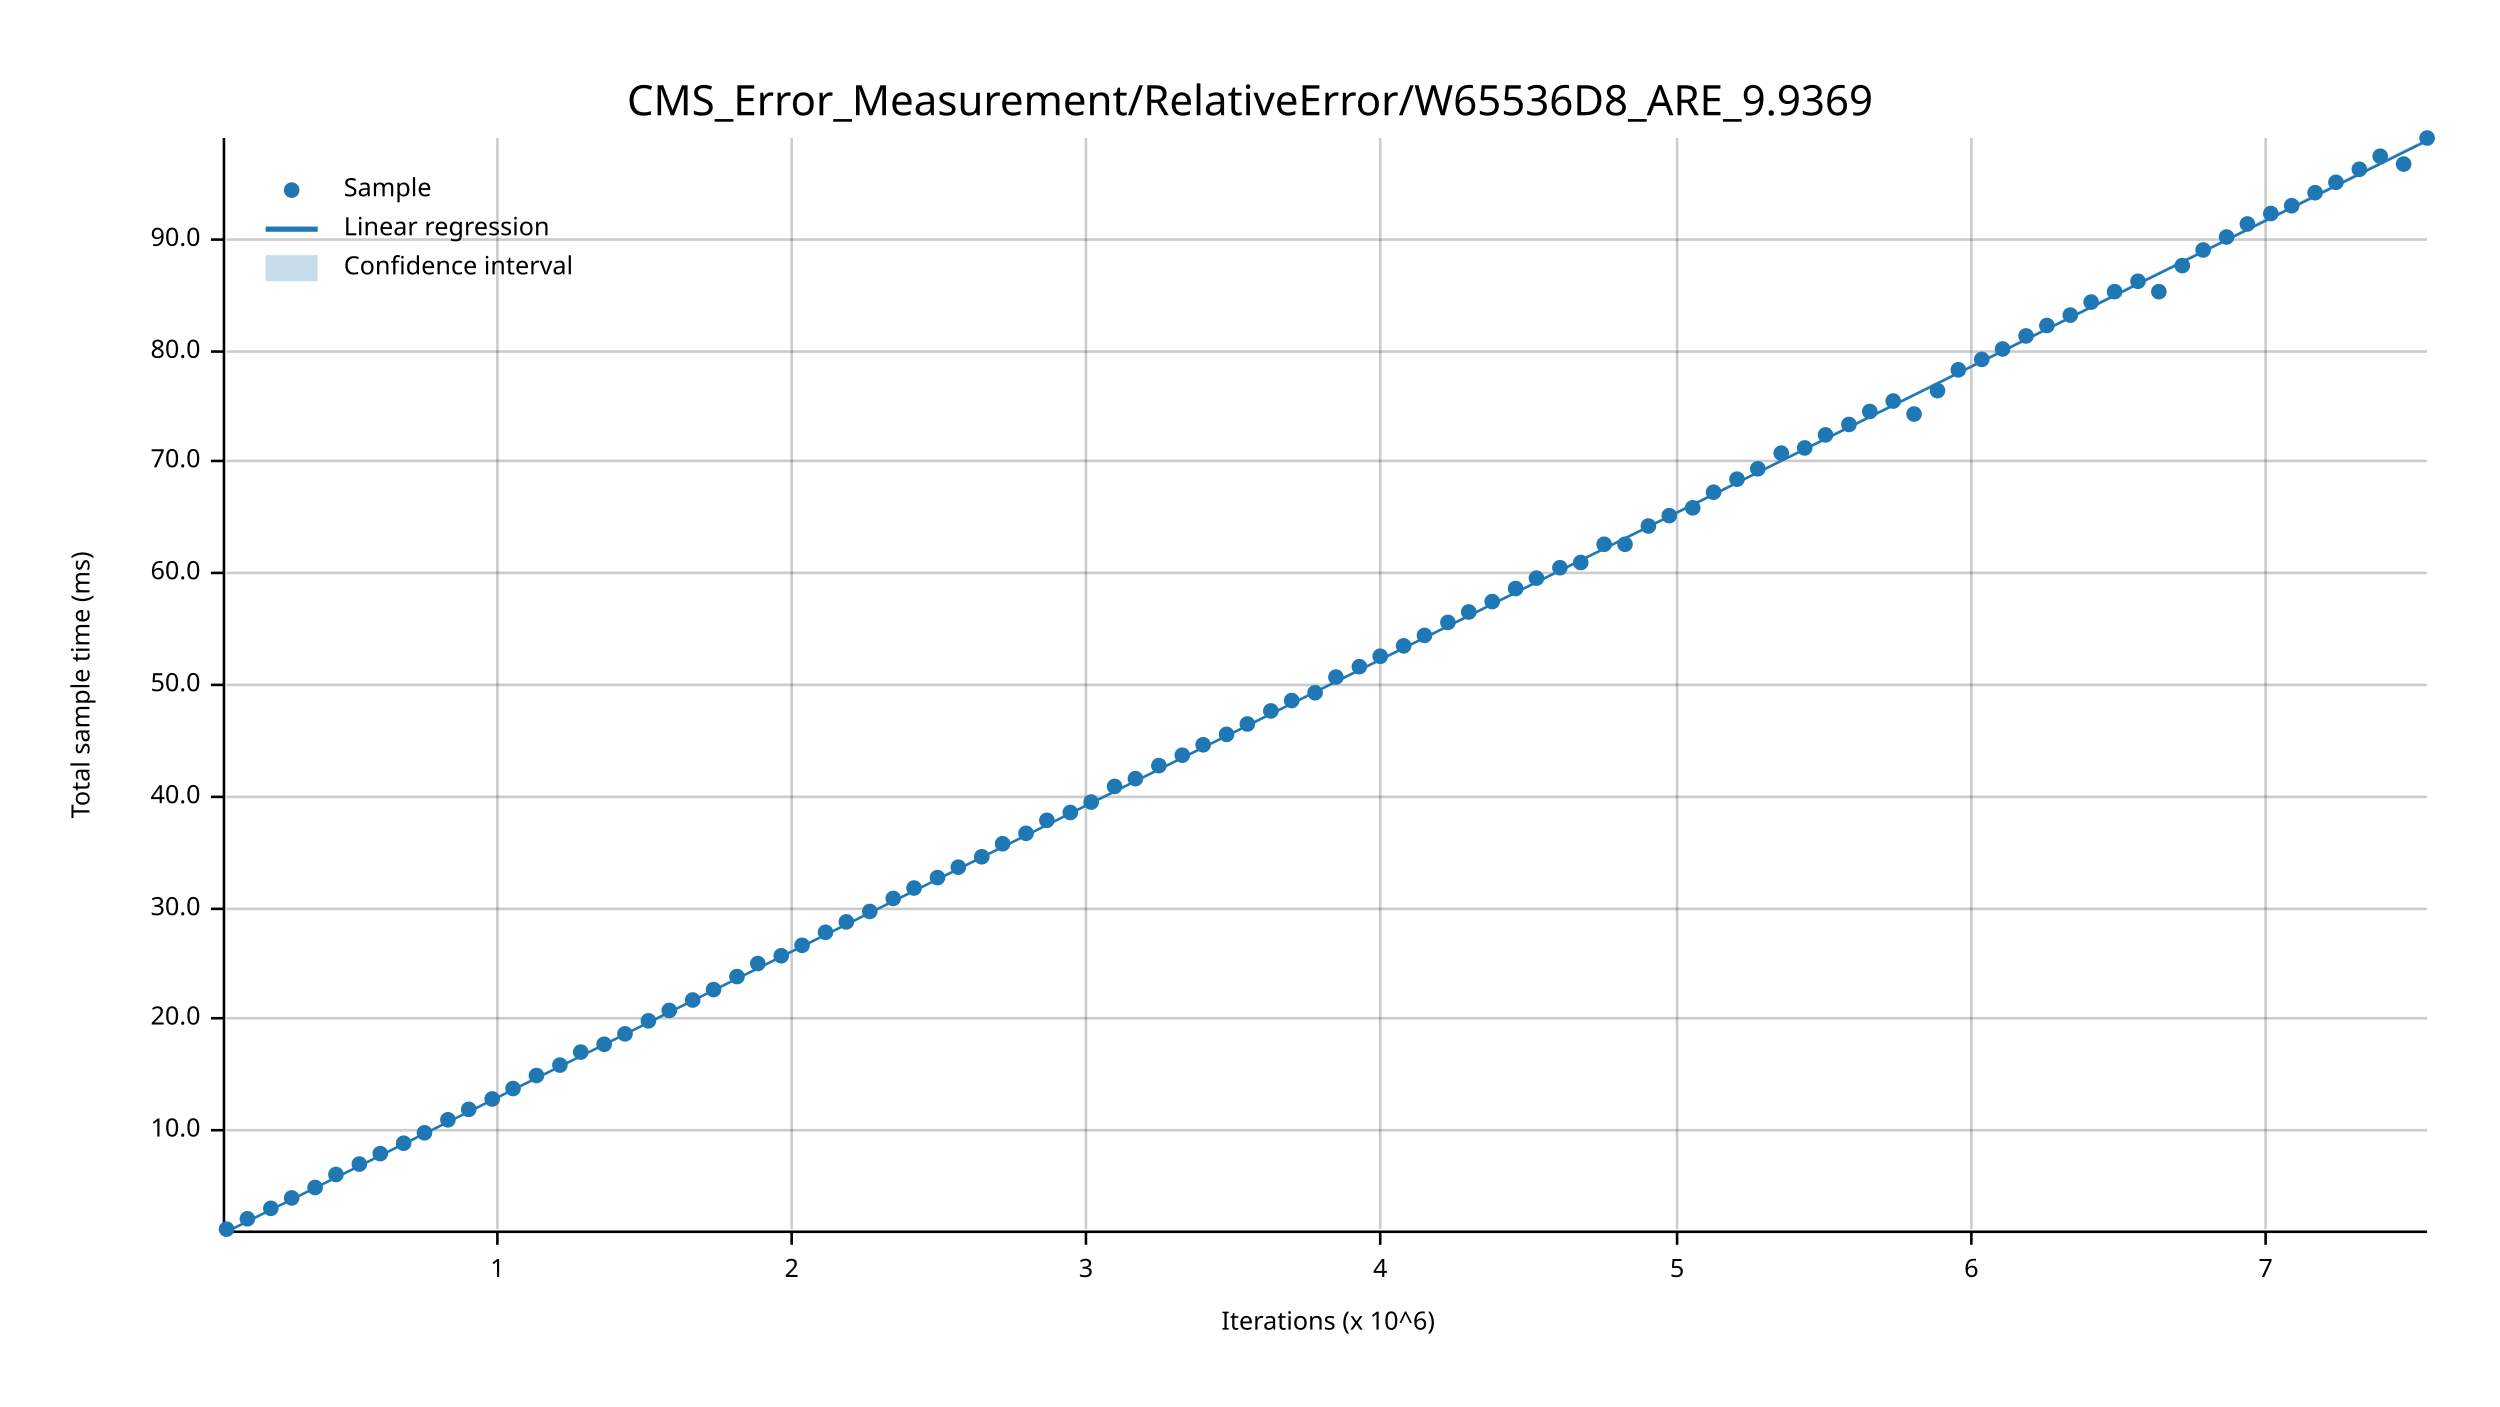
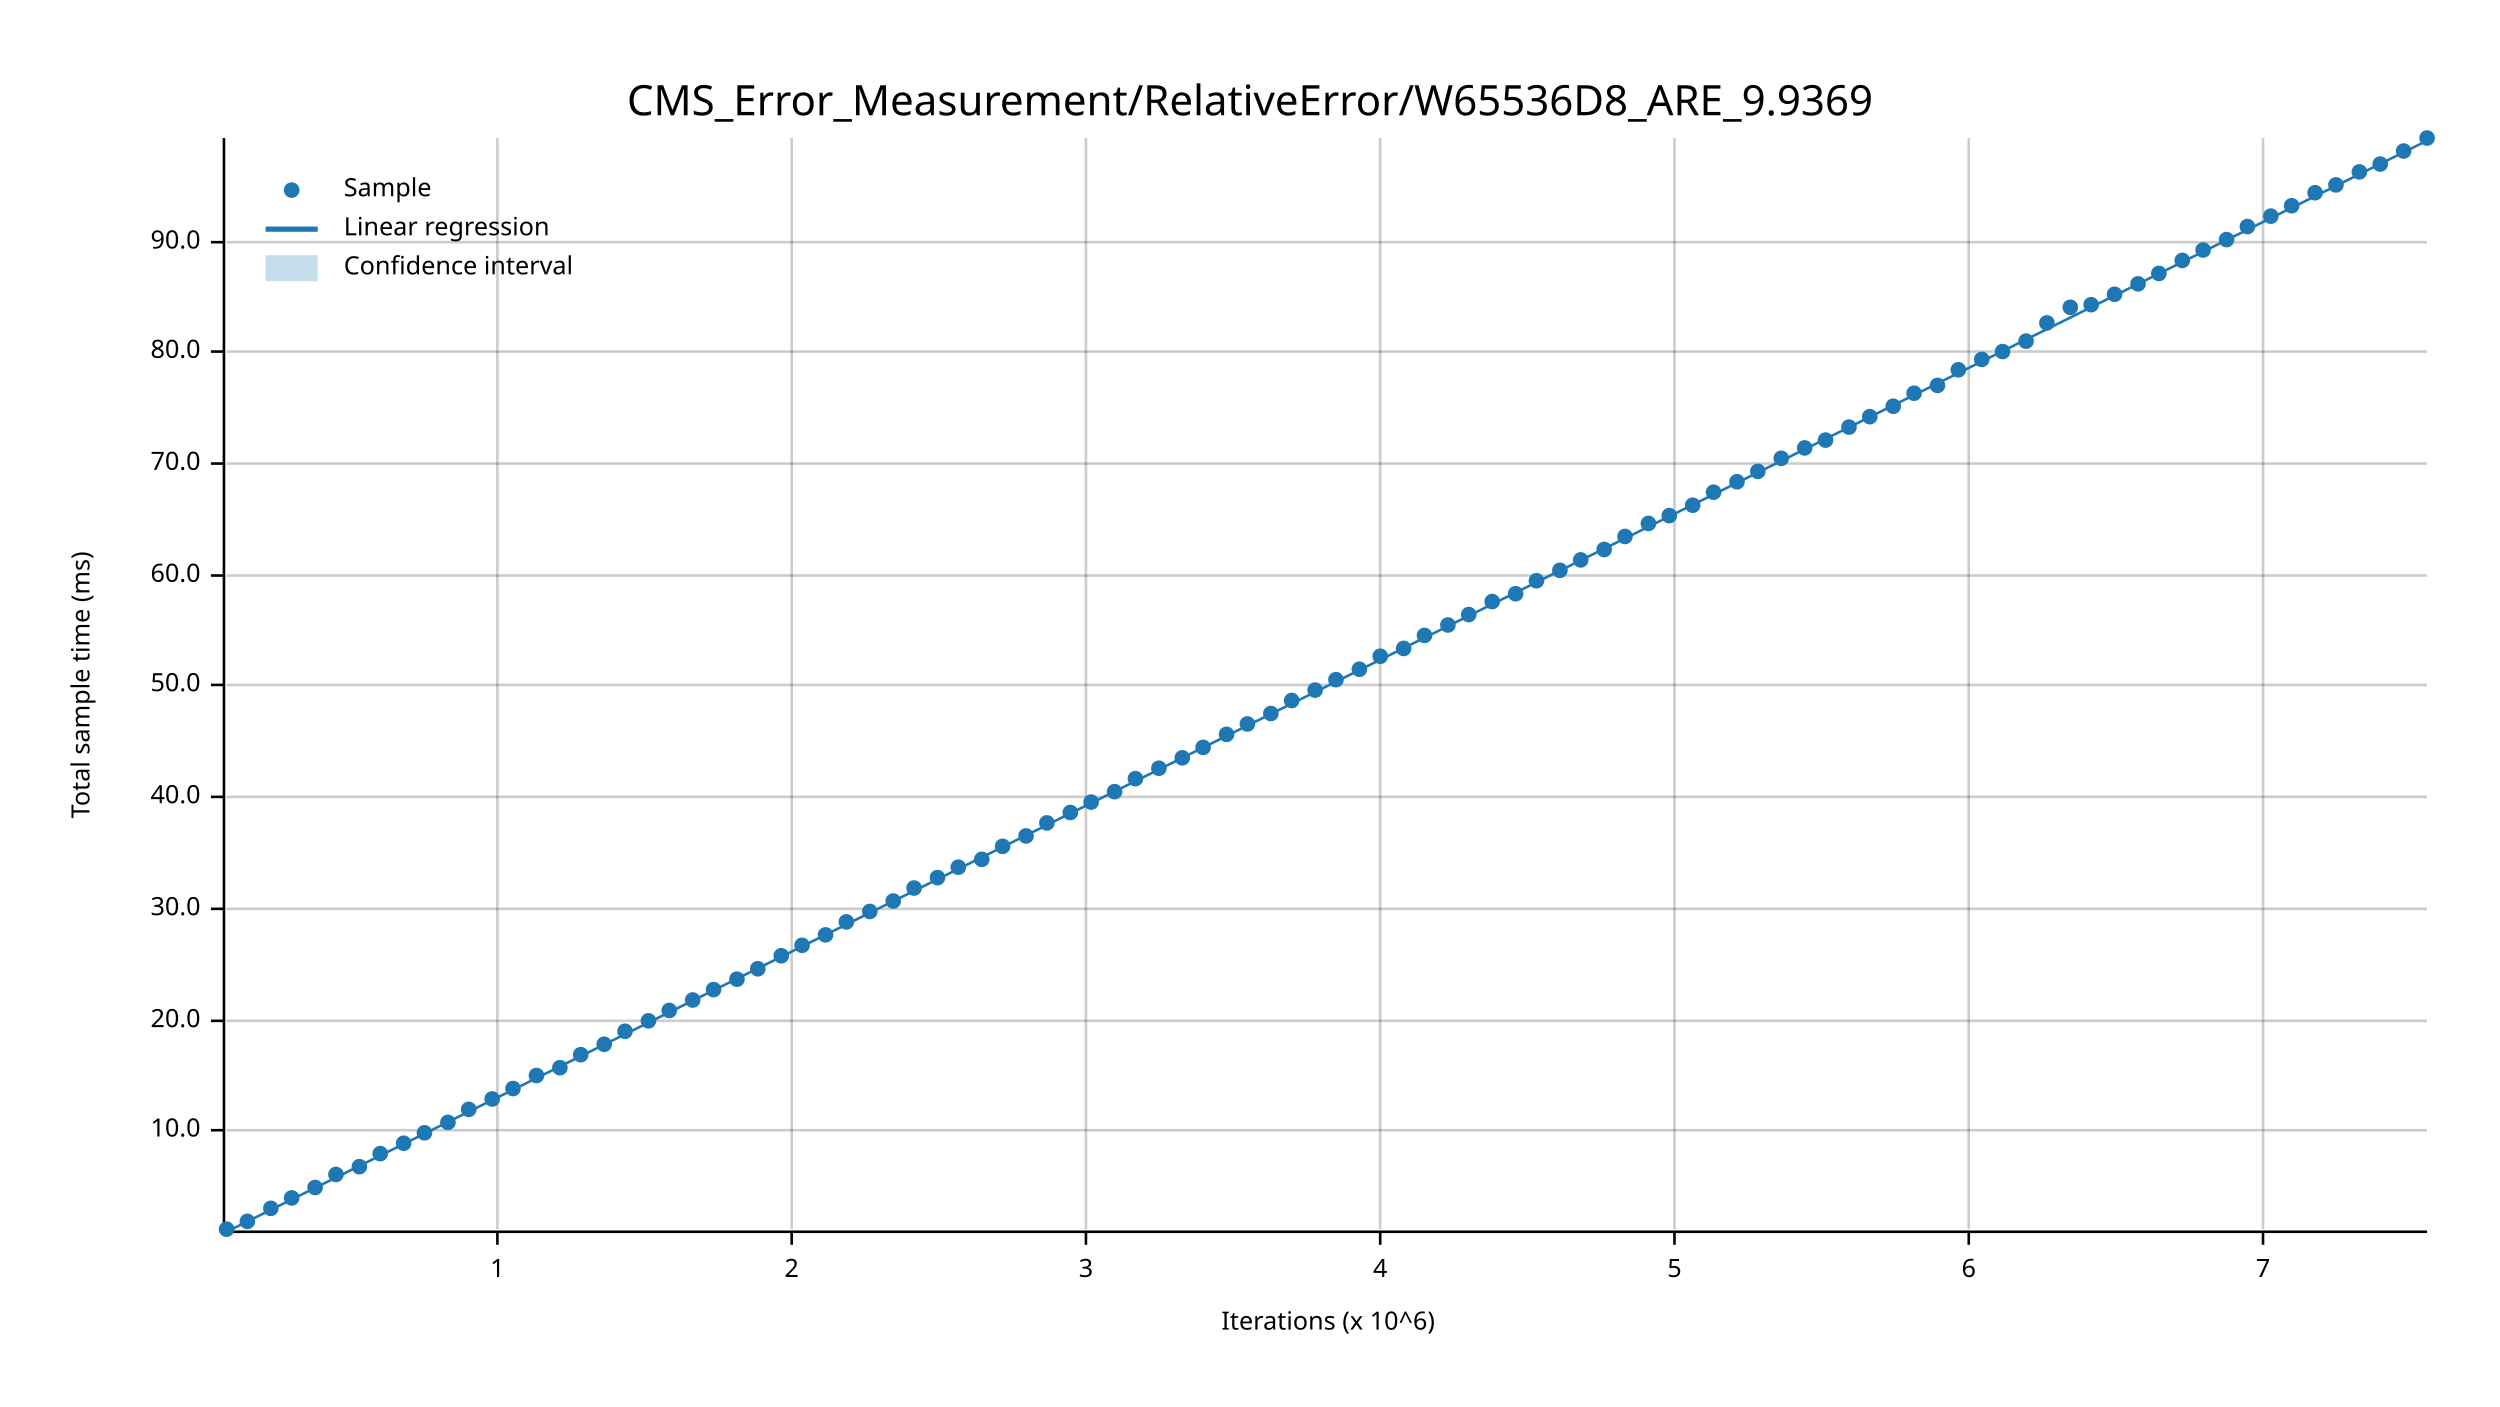
<svg xmlns="http://www.w3.org/2000/svg" width="960" height="540" viewBox="0 0 960 540">
  <text x="480" y="32" dy="0.76em" text-anchor="middle" font-family="sans-serif" font-size="16.129" opacity="1" fill="#000000">
CMS_Error_Measurement/RelativeError/W65536D8_ARE_9.9369
</text>
  <text x="27" y="263" dy="0.76em" text-anchor="middle" font-family="sans-serif" font-size="9.677" opacity="1" fill="#000000" transform="rotate(270, 27, 263)">
Total sample time (ms)
</text>
  <text x="510" y="513" dy="-0.5ex" text-anchor="middle" font-family="sans-serif" font-size="9.677" opacity="1" fill="#000000">
Iterations (x 10^6)
</text>
  <line opacity="0.2" stroke="#000000" stroke-width="1" x1="191" y1="472" x2="191" y2="53" />
  <line opacity="0.2" stroke="#000000" stroke-width="1" x1="304" y1="472" x2="304" y2="53" />
  <line opacity="0.2" stroke="#000000" stroke-width="1" x1="417" y1="472" x2="417" y2="53" />
  <line opacity="0.2" stroke="#000000" stroke-width="1" x1="530" y1="472" x2="530" y2="53" />
-   <line opacity="0.2" stroke="#000000" stroke-width="1" x1="644" y1="472" x2="644" y2="53" />
-   <line opacity="0.2" stroke="#000000" stroke-width="1" x1="757" y1="472" x2="757" y2="53" />
-   <line opacity="0.2" stroke="#000000" stroke-width="1" x1="870" y1="472" x2="870" y2="53" />
+   <line opacity="0.2" stroke="#000000" stroke-width="1" x1="643" y1="472" x2="643" y2="53" />
+   <line opacity="0.2" stroke="#000000" stroke-width="1" x1="756" y1="472" x2="756" y2="53" />
+   <line opacity="0.2" stroke="#000000" stroke-width="1" x1="869" y1="472" x2="869" y2="53" />
  <line opacity="0.2" stroke="#000000" stroke-width="1" x1="87" y1="434" x2="932" y2="434" />
-   <line opacity="0.2" stroke="#000000" stroke-width="1" x1="87" y1="391" x2="932" y2="391" />
+   <line opacity="0.2" stroke="#000000" stroke-width="1" x1="87" y1="392" x2="932" y2="392" />
  <line opacity="0.2" stroke="#000000" stroke-width="1" x1="87" y1="349" x2="932" y2="349" />
  <line opacity="0.2" stroke="#000000" stroke-width="1" x1="87" y1="306" x2="932" y2="306" />
  <line opacity="0.2" stroke="#000000" stroke-width="1" x1="87" y1="263" x2="932" y2="263" />
-   <line opacity="0.2" stroke="#000000" stroke-width="1" x1="87" y1="220" x2="932" y2="220" />
-   <line opacity="0.2" stroke="#000000" stroke-width="1" x1="87" y1="177" x2="932" y2="177" />
+   <line opacity="0.2" stroke="#000000" stroke-width="1" x1="87" y1="221" x2="932" y2="221" />
+   <line opacity="0.2" stroke="#000000" stroke-width="1" x1="87" y1="178" x2="932" y2="178" />
  <line opacity="0.2" stroke="#000000" stroke-width="1" x1="87" y1="135" x2="932" y2="135" />
-   <line opacity="0.2" stroke="#000000" stroke-width="1" x1="87" y1="92" x2="932" y2="92" />
+   <line opacity="0.2" stroke="#000000" stroke-width="1" x1="87" y1="93" x2="932" y2="93" />
  <polyline fill="none" opacity="1" stroke="#000000" stroke-width="1" points="86,53 86,472 " />
  <text x="77" y="434" dy="0.5ex" text-anchor="end" font-family="sans-serif" font-size="9.677" opacity="1" fill="#000000">
10.0
</text>
  <polyline fill="none" opacity="1" stroke="#000000" stroke-width="1" points="81,434 86,434 " />
-   <text x="77" y="391" dy="0.5ex" text-anchor="end" font-family="sans-serif" font-size="9.677" opacity="1" fill="#000000">
+   <text x="77" y="392" dy="0.5ex" text-anchor="end" font-family="sans-serif" font-size="9.677" opacity="1" fill="#000000">
20.0
</text>
-   <polyline fill="none" opacity="1" stroke="#000000" stroke-width="1" points="81,391 86,391 " />
+   <polyline fill="none" opacity="1" stroke="#000000" stroke-width="1" points="81,392 86,392 " />
  <text x="77" y="349" dy="0.5ex" text-anchor="end" font-family="sans-serif" font-size="9.677" opacity="1" fill="#000000">
30.0
</text>
  <polyline fill="none" opacity="1" stroke="#000000" stroke-width="1" points="81,349 86,349 " />
  <text x="77" y="306" dy="0.5ex" text-anchor="end" font-family="sans-serif" font-size="9.677" opacity="1" fill="#000000">
40.0
</text>
  <polyline fill="none" opacity="1" stroke="#000000" stroke-width="1" points="81,306 86,306 " />
  <text x="77" y="263" dy="0.5ex" text-anchor="end" font-family="sans-serif" font-size="9.677" opacity="1" fill="#000000">
50.0
</text>
  <polyline fill="none" opacity="1" stroke="#000000" stroke-width="1" points="81,263 86,263 " />
-   <text x="77" y="220" dy="0.5ex" text-anchor="end" font-family="sans-serif" font-size="9.677" opacity="1" fill="#000000">
+   <text x="77" y="221" dy="0.5ex" text-anchor="end" font-family="sans-serif" font-size="9.677" opacity="1" fill="#000000">
60.0
</text>
-   <polyline fill="none" opacity="1" stroke="#000000" stroke-width="1" points="81,220 86,220 " />
-   <text x="77" y="177" dy="0.5ex" text-anchor="end" font-family="sans-serif" font-size="9.677" opacity="1" fill="#000000">
+   <polyline fill="none" opacity="1" stroke="#000000" stroke-width="1" points="81,221 86,221 " />
+   <text x="77" y="178" dy="0.5ex" text-anchor="end" font-family="sans-serif" font-size="9.677" opacity="1" fill="#000000">
70.0
</text>
-   <polyline fill="none" opacity="1" stroke="#000000" stroke-width="1" points="81,177 86,177 " />
+   <polyline fill="none" opacity="1" stroke="#000000" stroke-width="1" points="81,178 86,178 " />
  <text x="77" y="135" dy="0.5ex" text-anchor="end" font-family="sans-serif" font-size="9.677" opacity="1" fill="#000000">
80.0
</text>
  <polyline fill="none" opacity="1" stroke="#000000" stroke-width="1" points="81,135 86,135 " />
-   <text x="77" y="92" dy="0.5ex" text-anchor="end" font-family="sans-serif" font-size="9.677" opacity="1" fill="#000000">
+   <text x="77" y="93" dy="0.5ex" text-anchor="end" font-family="sans-serif" font-size="9.677" opacity="1" fill="#000000">
90.0
</text>
-   <polyline fill="none" opacity="1" stroke="#000000" stroke-width="1" points="81,92 86,92 " />
+   <polyline fill="none" opacity="1" stroke="#000000" stroke-width="1" points="81,93 86,93 " />
  <polyline fill="none" opacity="1" stroke="#000000" stroke-width="1" points="87,473 932,473 " />
  <text x="191" y="483" dy="0.76em" text-anchor="middle" font-family="sans-serif" font-size="9.677" opacity="1" fill="#000000">
1
</text>
  <polyline fill="none" opacity="1" stroke="#000000" stroke-width="1" points="191,473 191,478 " />
  <text x="304" y="483" dy="0.76em" text-anchor="middle" font-family="sans-serif" font-size="9.677" opacity="1" fill="#000000">
2
</text>
  <polyline fill="none" opacity="1" stroke="#000000" stroke-width="1" points="304,473 304,478 " />
  <text x="417" y="483" dy="0.76em" text-anchor="middle" font-family="sans-serif" font-size="9.677" opacity="1" fill="#000000">
3
</text>
  <polyline fill="none" opacity="1" stroke="#000000" stroke-width="1" points="417,473 417,478 " />
  <text x="530" y="483" dy="0.76em" text-anchor="middle" font-family="sans-serif" font-size="9.677" opacity="1" fill="#000000">
4
</text>
  <polyline fill="none" opacity="1" stroke="#000000" stroke-width="1" points="530,473 530,478 " />
-   <text x="644" y="483" dy="0.76em" text-anchor="middle" font-family="sans-serif" font-size="9.677" opacity="1" fill="#000000">
+   <text x="643" y="483" dy="0.76em" text-anchor="middle" font-family="sans-serif" font-size="9.677" opacity="1" fill="#000000">
5
</text>
-   <polyline fill="none" opacity="1" stroke="#000000" stroke-width="1" points="644,473 644,478 " />
-   <text x="757" y="483" dy="0.76em" text-anchor="middle" font-family="sans-serif" font-size="9.677" opacity="1" fill="#000000">
+   <polyline fill="none" opacity="1" stroke="#000000" stroke-width="1" points="643,473 643,478 " />
+   <text x="756" y="483" dy="0.76em" text-anchor="middle" font-family="sans-serif" font-size="9.677" opacity="1" fill="#000000">
6
</text>
-   <polyline fill="none" opacity="1" stroke="#000000" stroke-width="1" points="757,473 757,478 " />
-   <text x="870" y="483" dy="0.76em" text-anchor="middle" font-family="sans-serif" font-size="9.677" opacity="1" fill="#000000">
+   <polyline fill="none" opacity="1" stroke="#000000" stroke-width="1" points="756,473 756,478 " />
+   <text x="869" y="483" dy="0.76em" text-anchor="middle" font-family="sans-serif" font-size="9.677" opacity="1" fill="#000000">
7
</text>
-   <polyline fill="none" opacity="1" stroke="#000000" stroke-width="1" points="870,473 870,478 " />
+   <polyline fill="none" opacity="1" stroke="#000000" stroke-width="1" points="869,473 869,478 " />
  <circle cx="87" cy="472" r="3" opacity="1" fill="#1F78B4" stroke="none" stroke-width="1" />
-   <circle cx="95" cy="468" r="3" opacity="1" fill="#1F78B4" stroke="none" stroke-width="1" />
+   <circle cx="95" cy="469" r="3" opacity="1" fill="#1F78B4" stroke="none" stroke-width="1" />
  <circle cx="104" cy="464" r="3" opacity="1" fill="#1F78B4" stroke="none" stroke-width="1" />
  <circle cx="112" cy="460" r="3" opacity="1" fill="#1F78B4" stroke="none" stroke-width="1" />
  <circle cx="121" cy="456" r="3" opacity="1" fill="#1F78B4" stroke="none" stroke-width="1" />
  <circle cx="129" cy="451" r="3" opacity="1" fill="#1F78B4" stroke="none" stroke-width="1" />
-   <circle cx="138" cy="447" r="3" opacity="1" fill="#1F78B4" stroke="none" stroke-width="1" />
+   <circle cx="138" cy="448" r="3" opacity="1" fill="#1F78B4" stroke="none" stroke-width="1" />
  <circle cx="146" cy="443" r="3" opacity="1" fill="#1F78B4" stroke="none" stroke-width="1" />
  <circle cx="155" cy="439" r="3" opacity="1" fill="#1F78B4" stroke="none" stroke-width="1" />
  <circle cx="163" cy="435" r="3" opacity="1" fill="#1F78B4" stroke="none" stroke-width="1" />
-   <circle cx="172" cy="430" r="3" opacity="1" fill="#1F78B4" stroke="none" stroke-width="1" />
+   <circle cx="172" cy="431" r="3" opacity="1" fill="#1F78B4" stroke="none" stroke-width="1" />
  <circle cx="180" cy="426" r="3" opacity="1" fill="#1F78B4" stroke="none" stroke-width="1" />
  <circle cx="189" cy="422" r="3" opacity="1" fill="#1F78B4" stroke="none" stroke-width="1" />
  <circle cx="197" cy="418" r="3" opacity="1" fill="#1F78B4" stroke="none" stroke-width="1" />
  <circle cx="206" cy="413" r="3" opacity="1" fill="#1F78B4" stroke="none" stroke-width="1" />
-   <circle cx="215" cy="409" r="3" opacity="1" fill="#1F78B4" stroke="none" stroke-width="1" />
-   <circle cx="223" cy="404" r="3" opacity="1" fill="#1F78B4" stroke="none" stroke-width="1" />
+   <circle cx="215" cy="410" r="3" opacity="1" fill="#1F78B4" stroke="none" stroke-width="1" />
+   <circle cx="223" cy="405" r="3" opacity="1" fill="#1F78B4" stroke="none" stroke-width="1" />
  <circle cx="232" cy="401" r="3" opacity="1" fill="#1F78B4" stroke="none" stroke-width="1" />
-   <circle cx="240" cy="397" r="3" opacity="1" fill="#1F78B4" stroke="none" stroke-width="1" />
+   <circle cx="240" cy="396" r="3" opacity="1" fill="#1F78B4" stroke="none" stroke-width="1" />
  <circle cx="249" cy="392" r="3" opacity="1" fill="#1F78B4" stroke="none" stroke-width="1" />
  <circle cx="257" cy="388" r="3" opacity="1" fill="#1F78B4" stroke="none" stroke-width="1" />
  <circle cx="266" cy="384" r="3" opacity="1" fill="#1F78B4" stroke="none" stroke-width="1" />
  <circle cx="274" cy="380" r="3" opacity="1" fill="#1F78B4" stroke="none" stroke-width="1" />
-   <circle cx="283" cy="375" r="3" opacity="1" fill="#1F78B4" stroke="none" stroke-width="1" />
-   <circle cx="291" cy="370" r="3" opacity="1" fill="#1F78B4" stroke="none" stroke-width="1" />
+   <circle cx="283" cy="376" r="3" opacity="1" fill="#1F78B4" stroke="none" stroke-width="1" />
+   <circle cx="291" cy="372" r="3" opacity="1" fill="#1F78B4" stroke="none" stroke-width="1" />
  <circle cx="300" cy="367" r="3" opacity="1" fill="#1F78B4" stroke="none" stroke-width="1" />
  <circle cx="308" cy="363" r="3" opacity="1" fill="#1F78B4" stroke="none" stroke-width="1" />
-   <circle cx="317" cy="358" r="3" opacity="1" fill="#1F78B4" stroke="none" stroke-width="1" />
+   <circle cx="317" cy="359" r="3" opacity="1" fill="#1F78B4" stroke="none" stroke-width="1" />
  <circle cx="325" cy="354" r="3" opacity="1" fill="#1F78B4" stroke="none" stroke-width="1" />
  <circle cx="334" cy="350" r="3" opacity="1" fill="#1F78B4" stroke="none" stroke-width="1" />
-   <circle cx="343" cy="345" r="3" opacity="1" fill="#1F78B4" stroke="none" stroke-width="1" />
+   <circle cx="343" cy="346" r="3" opacity="1" fill="#1F78B4" stroke="none" stroke-width="1" />
  <circle cx="351" cy="341" r="3" opacity="1" fill="#1F78B4" stroke="none" stroke-width="1" />
  <circle cx="360" cy="337" r="3" opacity="1" fill="#1F78B4" stroke="none" stroke-width="1" />
  <circle cx="368" cy="333" r="3" opacity="1" fill="#1F78B4" stroke="none" stroke-width="1" />
-   <circle cx="377" cy="329" r="3" opacity="1" fill="#1F78B4" stroke="none" stroke-width="1" />
-   <circle cx="385" cy="324" r="3" opacity="1" fill="#1F78B4" stroke="none" stroke-width="1" />
-   <circle cx="394" cy="320" r="3" opacity="1" fill="#1F78B4" stroke="none" stroke-width="1" />
-   <circle cx="402" cy="315" r="3" opacity="1" fill="#1F78B4" stroke="none" stroke-width="1" />
+   <circle cx="377" cy="330" r="3" opacity="1" fill="#1F78B4" stroke="none" stroke-width="1" />
+   <circle cx="385" cy="325" r="3" opacity="1" fill="#1F78B4" stroke="none" stroke-width="1" />
+   <circle cx="394" cy="321" r="3" opacity="1" fill="#1F78B4" stroke="none" stroke-width="1" />
+   <circle cx="402" cy="316" r="3" opacity="1" fill="#1F78B4" stroke="none" stroke-width="1" />
  <circle cx="411" cy="312" r="3" opacity="1" fill="#1F78B4" stroke="none" stroke-width="1" />
  <circle cx="419" cy="308" r="3" opacity="1" fill="#1F78B4" stroke="none" stroke-width="1" />
-   <circle cx="428" cy="302" r="3" opacity="1" fill="#1F78B4" stroke="none" stroke-width="1" />
+   <circle cx="428" cy="304" r="3" opacity="1" fill="#1F78B4" stroke="none" stroke-width="1" />
  <circle cx="436" cy="299" r="3" opacity="1" fill="#1F78B4" stroke="none" stroke-width="1" />
-   <circle cx="445" cy="294" r="3" opacity="1" fill="#1F78B4" stroke="none" stroke-width="1" />
-   <circle cx="454" cy="290" r="3" opacity="1" fill="#1F78B4" stroke="none" stroke-width="1" />
-   <circle cx="462" cy="286" r="3" opacity="1" fill="#1F78B4" stroke="none" stroke-width="1" />
+   <circle cx="445" cy="295" r="3" opacity="1" fill="#1F78B4" stroke="none" stroke-width="1" />
+   <circle cx="454" cy="291" r="3" opacity="1" fill="#1F78B4" stroke="none" stroke-width="1" />
+   <circle cx="462" cy="287" r="3" opacity="1" fill="#1F78B4" stroke="none" stroke-width="1" />
  <circle cx="471" cy="282" r="3" opacity="1" fill="#1F78B4" stroke="none" stroke-width="1" />
  <circle cx="479" cy="278" r="3" opacity="1" fill="#1F78B4" stroke="none" stroke-width="1" />
-   <circle cx="488" cy="273" r="3" opacity="1" fill="#1F78B4" stroke="none" stroke-width="1" />
+   <circle cx="488" cy="274" r="3" opacity="1" fill="#1F78B4" stroke="none" stroke-width="1" />
  <circle cx="496" cy="269" r="3" opacity="1" fill="#1F78B4" stroke="none" stroke-width="1" />
-   <circle cx="505" cy="266" r="3" opacity="1" fill="#1F78B4" stroke="none" stroke-width="1" />
-   <circle cx="513" cy="260" r="3" opacity="1" fill="#1F78B4" stroke="none" stroke-width="1" />
-   <circle cx="522" cy="256" r="3" opacity="1" fill="#1F78B4" stroke="none" stroke-width="1" />
+   <circle cx="505" cy="265" r="3" opacity="1" fill="#1F78B4" stroke="none" stroke-width="1" />
+   <circle cx="513" cy="261" r="3" opacity="1" fill="#1F78B4" stroke="none" stroke-width="1" />
+   <circle cx="522" cy="257" r="3" opacity="1" fill="#1F78B4" stroke="none" stroke-width="1" />
  <circle cx="530" cy="252" r="3" opacity="1" fill="#1F78B4" stroke="none" stroke-width="1" />
-   <circle cx="539" cy="248" r="3" opacity="1" fill="#1F78B4" stroke="none" stroke-width="1" />
+   <circle cx="539" cy="249" r="3" opacity="1" fill="#1F78B4" stroke="none" stroke-width="1" />
  <circle cx="547" cy="244" r="3" opacity="1" fill="#1F78B4" stroke="none" stroke-width="1" />
-   <circle cx="556" cy="239" r="3" opacity="1" fill="#1F78B4" stroke="none" stroke-width="1" />
-   <circle cx="564" cy="235" r="3" opacity="1" fill="#1F78B4" stroke="none" stroke-width="1" />
+   <circle cx="556" cy="240" r="3" opacity="1" fill="#1F78B4" stroke="none" stroke-width="1" />
+   <circle cx="564" cy="236" r="3" opacity="1" fill="#1F78B4" stroke="none" stroke-width="1" />
  <circle cx="573" cy="231" r="3" opacity="1" fill="#1F78B4" stroke="none" stroke-width="1" />
-   <circle cx="582" cy="226" r="3" opacity="1" fill="#1F78B4" stroke="none" stroke-width="1" />
-   <circle cx="590" cy="222" r="3" opacity="1" fill="#1F78B4" stroke="none" stroke-width="1" />
-   <circle cx="599" cy="218" r="3" opacity="1" fill="#1F78B4" stroke="none" stroke-width="1" />
-   <circle cx="607" cy="216" r="3" opacity="1" fill="#1F78B4" stroke="none" stroke-width="1" />
-   <circle cx="616" cy="209" r="3" opacity="1" fill="#1F78B4" stroke="none" stroke-width="1" />
-   <circle cx="624" cy="209" r="3" opacity="1" fill="#1F78B4" stroke="none" stroke-width="1" />
-   <circle cx="633" cy="202" r="3" opacity="1" fill="#1F78B4" stroke="none" stroke-width="1" />
+   <circle cx="582" cy="228" r="3" opacity="1" fill="#1F78B4" stroke="none" stroke-width="1" />
+   <circle cx="590" cy="223" r="3" opacity="1" fill="#1F78B4" stroke="none" stroke-width="1" />
+   <circle cx="599" cy="219" r="3" opacity="1" fill="#1F78B4" stroke="none" stroke-width="1" />
+   <circle cx="607" cy="215" r="3" opacity="1" fill="#1F78B4" stroke="none" stroke-width="1" />
+   <circle cx="616" cy="211" r="3" opacity="1" fill="#1F78B4" stroke="none" stroke-width="1" />
+   <circle cx="624" cy="206" r="3" opacity="1" fill="#1F78B4" stroke="none" stroke-width="1" />
+   <circle cx="633" cy="201" r="3" opacity="1" fill="#1F78B4" stroke="none" stroke-width="1" />
  <circle cx="641" cy="198" r="3" opacity="1" fill="#1F78B4" stroke="none" stroke-width="1" />
-   <circle cx="650" cy="195" r="3" opacity="1" fill="#1F78B4" stroke="none" stroke-width="1" />
+   <circle cx="650" cy="194" r="3" opacity="1" fill="#1F78B4" stroke="none" stroke-width="1" />
  <circle cx="658" cy="189" r="3" opacity="1" fill="#1F78B4" stroke="none" stroke-width="1" />
-   <circle cx="667" cy="184" r="3" opacity="1" fill="#1F78B4" stroke="none" stroke-width="1" />
-   <circle cx="675" cy="180" r="3" opacity="1" fill="#1F78B4" stroke="none" stroke-width="1" />
-   <circle cx="684" cy="174" r="3" opacity="1" fill="#1F78B4" stroke="none" stroke-width="1" />
+   <circle cx="667" cy="185" r="3" opacity="1" fill="#1F78B4" stroke="none" stroke-width="1" />
+   <circle cx="675" cy="181" r="3" opacity="1" fill="#1F78B4" stroke="none" stroke-width="1" />
+   <circle cx="684" cy="176" r="3" opacity="1" fill="#1F78B4" stroke="none" stroke-width="1" />
  <circle cx="693" cy="172" r="3" opacity="1" fill="#1F78B4" stroke="none" stroke-width="1" />
-   <circle cx="701" cy="167" r="3" opacity="1" fill="#1F78B4" stroke="none" stroke-width="1" />
-   <circle cx="710" cy="163" r="3" opacity="1" fill="#1F78B4" stroke="none" stroke-width="1" />
-   <circle cx="718" cy="158" r="3" opacity="1" fill="#1F78B4" stroke="none" stroke-width="1" />
-   <circle cx="727" cy="154" r="3" opacity="1" fill="#1F78B4" stroke="none" stroke-width="1" />
-   <circle cx="735" cy="159" r="3" opacity="1" fill="#1F78B4" stroke="none" stroke-width="1" />
-   <circle cx="744" cy="150" r="3" opacity="1" fill="#1F78B4" stroke="none" stroke-width="1" />
+   <circle cx="701" cy="169" r="3" opacity="1" fill="#1F78B4" stroke="none" stroke-width="1" />
+   <circle cx="710" cy="164" r="3" opacity="1" fill="#1F78B4" stroke="none" stroke-width="1" />
+   <circle cx="718" cy="160" r="3" opacity="1" fill="#1F78B4" stroke="none" stroke-width="1" />
+   <circle cx="727" cy="156" r="3" opacity="1" fill="#1F78B4" stroke="none" stroke-width="1" />
+   <circle cx="735" cy="151" r="3" opacity="1" fill="#1F78B4" stroke="none" stroke-width="1" />
+   <circle cx="744" cy="148" r="3" opacity="1" fill="#1F78B4" stroke="none" stroke-width="1" />
  <circle cx="752" cy="142" r="3" opacity="1" fill="#1F78B4" stroke="none" stroke-width="1" />
  <circle cx="761" cy="138" r="3" opacity="1" fill="#1F78B4" stroke="none" stroke-width="1" />
-   <circle cx="769" cy="134" r="3" opacity="1" fill="#1F78B4" stroke="none" stroke-width="1" />
-   <circle cx="778" cy="129" r="3" opacity="1" fill="#1F78B4" stroke="none" stroke-width="1" />
-   <circle cx="786" cy="125" r="3" opacity="1" fill="#1F78B4" stroke="none" stroke-width="1" />
-   <circle cx="795" cy="121" r="3" opacity="1" fill="#1F78B4" stroke="none" stroke-width="1" />
-   <circle cx="803" cy="116" r="3" opacity="1" fill="#1F78B4" stroke="none" stroke-width="1" />
-   <circle cx="812" cy="112" r="3" opacity="1" fill="#1F78B4" stroke="none" stroke-width="1" />
-   <circle cx="821" cy="108" r="3" opacity="1" fill="#1F78B4" stroke="none" stroke-width="1" />
-   <circle cx="829" cy="112" r="3" opacity="1" fill="#1F78B4" stroke="none" stroke-width="1" />
-   <circle cx="838" cy="102" r="3" opacity="1" fill="#1F78B4" stroke="none" stroke-width="1" />
+   <circle cx="769" cy="135" r="3" opacity="1" fill="#1F78B4" stroke="none" stroke-width="1" />
+   <circle cx="778" cy="131" r="3" opacity="1" fill="#1F78B4" stroke="none" stroke-width="1" />
+   <circle cx="786" cy="124" r="3" opacity="1" fill="#1F78B4" stroke="none" stroke-width="1" />
+   <circle cx="795" cy="118" r="3" opacity="1" fill="#1F78B4" stroke="none" stroke-width="1" />
+   <circle cx="803" cy="117" r="3" opacity="1" fill="#1F78B4" stroke="none" stroke-width="1" />
+   <circle cx="812" cy="113" r="3" opacity="1" fill="#1F78B4" stroke="none" stroke-width="1" />
+   <circle cx="821" cy="109" r="3" opacity="1" fill="#1F78B4" stroke="none" stroke-width="1" />
+   <circle cx="829" cy="105" r="3" opacity="1" fill="#1F78B4" stroke="none" stroke-width="1" />
+   <circle cx="838" cy="100" r="3" opacity="1" fill="#1F78B4" stroke="none" stroke-width="1" />
  <circle cx="846" cy="96" r="3" opacity="1" fill="#1F78B4" stroke="none" stroke-width="1" />
-   <circle cx="855" cy="91" r="3" opacity="1" fill="#1F78B4" stroke="none" stroke-width="1" />
-   <circle cx="863" cy="86" r="3" opacity="1" fill="#1F78B4" stroke="none" stroke-width="1" />
-   <circle cx="872" cy="82" r="3" opacity="1" fill="#1F78B4" stroke="none" stroke-width="1" />
+   <circle cx="855" cy="92" r="3" opacity="1" fill="#1F78B4" stroke="none" stroke-width="1" />
+   <circle cx="863" cy="87" r="3" opacity="1" fill="#1F78B4" stroke="none" stroke-width="1" />
+   <circle cx="872" cy="83" r="3" opacity="1" fill="#1F78B4" stroke="none" stroke-width="1" />
  <circle cx="880" cy="79" r="3" opacity="1" fill="#1F78B4" stroke="none" stroke-width="1" />
  <circle cx="889" cy="74" r="3" opacity="1" fill="#1F78B4" stroke="none" stroke-width="1" />
-   <circle cx="897" cy="70" r="3" opacity="1" fill="#1F78B4" stroke="none" stroke-width="1" />
-   <circle cx="906" cy="65" r="3" opacity="1" fill="#1F78B4" stroke="none" stroke-width="1" />
-   <circle cx="914" cy="60" r="3" opacity="1" fill="#1F78B4" stroke="none" stroke-width="1" />
-   <circle cx="923" cy="63" r="3" opacity="1" fill="#1F78B4" stroke="none" stroke-width="1" />
+   <circle cx="897" cy="71" r="3" opacity="1" fill="#1F78B4" stroke="none" stroke-width="1" />
+   <circle cx="906" cy="66" r="3" opacity="1" fill="#1F78B4" stroke="none" stroke-width="1" />
+   <circle cx="914" cy="63" r="3" opacity="1" fill="#1F78B4" stroke="none" stroke-width="1" />
+   <circle cx="923" cy="58" r="3" opacity="1" fill="#1F78B4" stroke="none" stroke-width="1" />
  <circle cx="932" cy="53" r="3" opacity="1" fill="#1F78B4" stroke="none" stroke-width="1" />
  <polyline fill="none" opacity="1" stroke="#1F78B4" stroke-width="1" points="87,473 932,54 " />
-   <polygon opacity="0.25" fill="#1F78B4" points="87,473 932,54 932,53 " />
+   <polygon opacity="0.25" fill="#1F78B4" points="87,473 932,54 932,54 " />
  <text x="132" y="68" dy="0.76em" text-anchor="start" font-family="sans-serif" font-size="9.677" opacity="1" fill="#000000">
Sample
</text>
  <text x="132" y="83" dy="0.76em" text-anchor="start" font-family="sans-serif" font-size="9.677" opacity="1" fill="#000000">
Linear regression
</text>
  <text x="132" y="98" dy="0.76em" text-anchor="start" font-family="sans-serif" font-size="9.677" opacity="1" fill="#000000">
Confidence interval
</text>
  <circle cx="112" cy="73" r="3" opacity="1" fill="#1F78B4" stroke="none" stroke-width="1" />
  <polyline fill="none" opacity="1" stroke="#1F78B4" stroke-width="2" points="102,88 122,88 " />
  <rect x="102" y="98" width="20" height="10" opacity="0.25" fill="#1F78B4" stroke="none" />
</svg>
